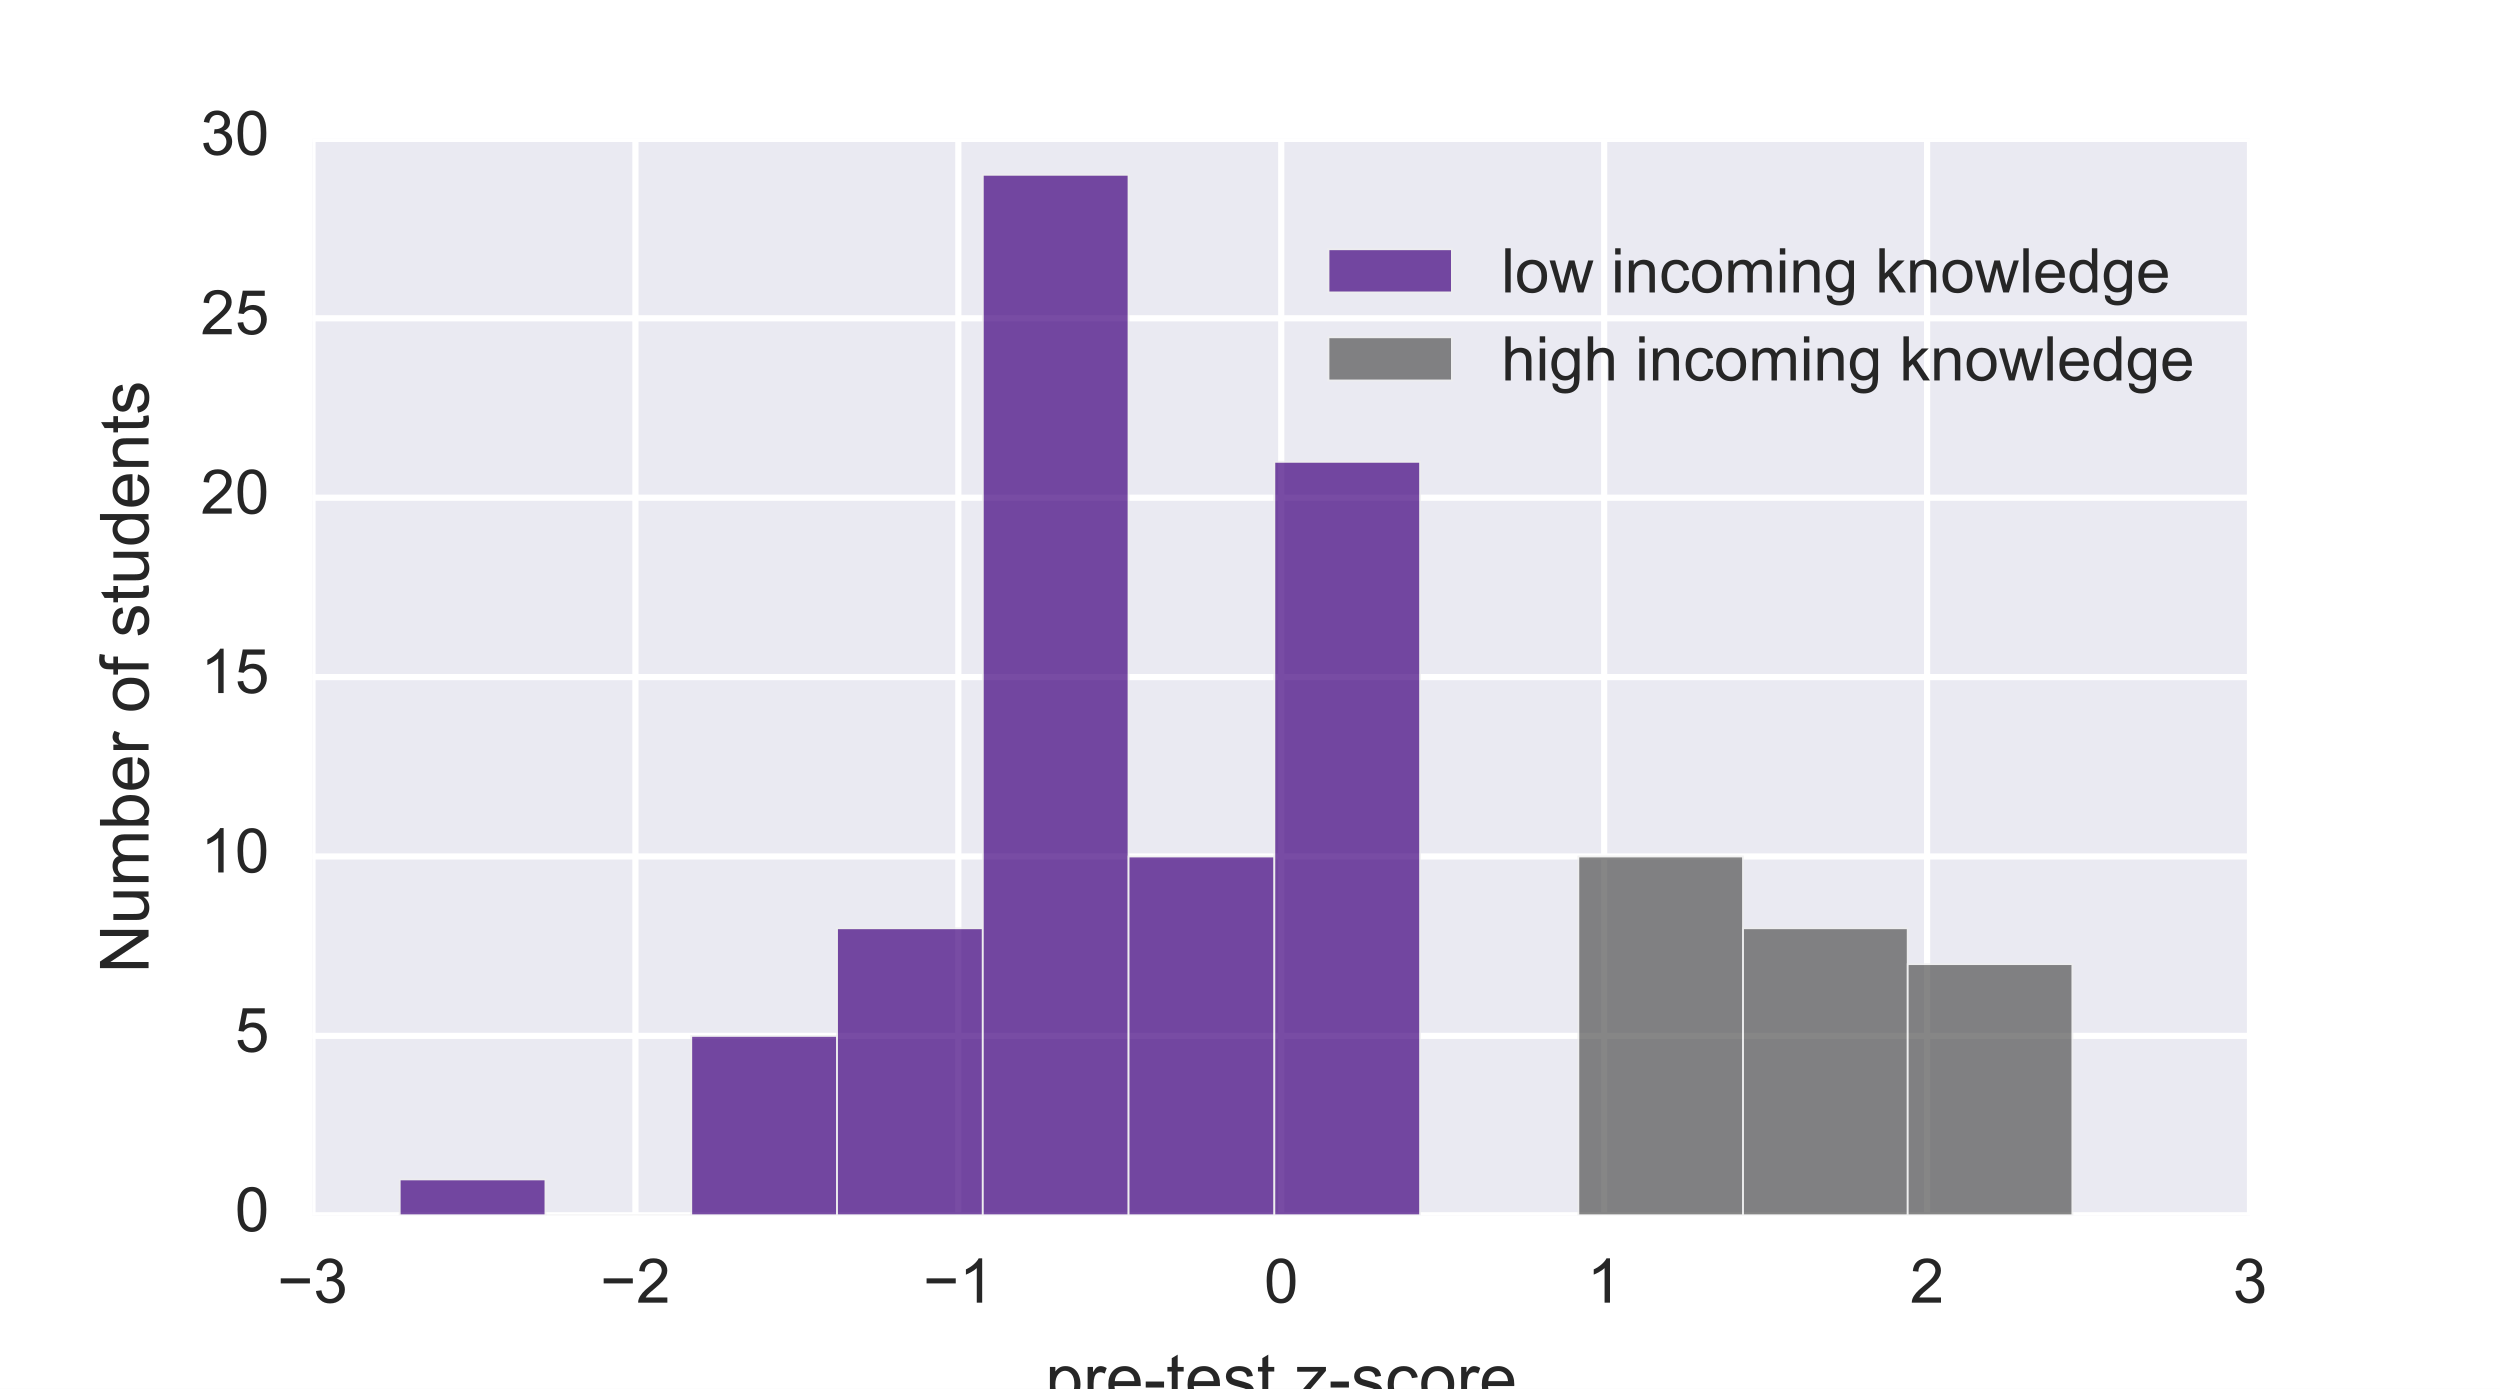
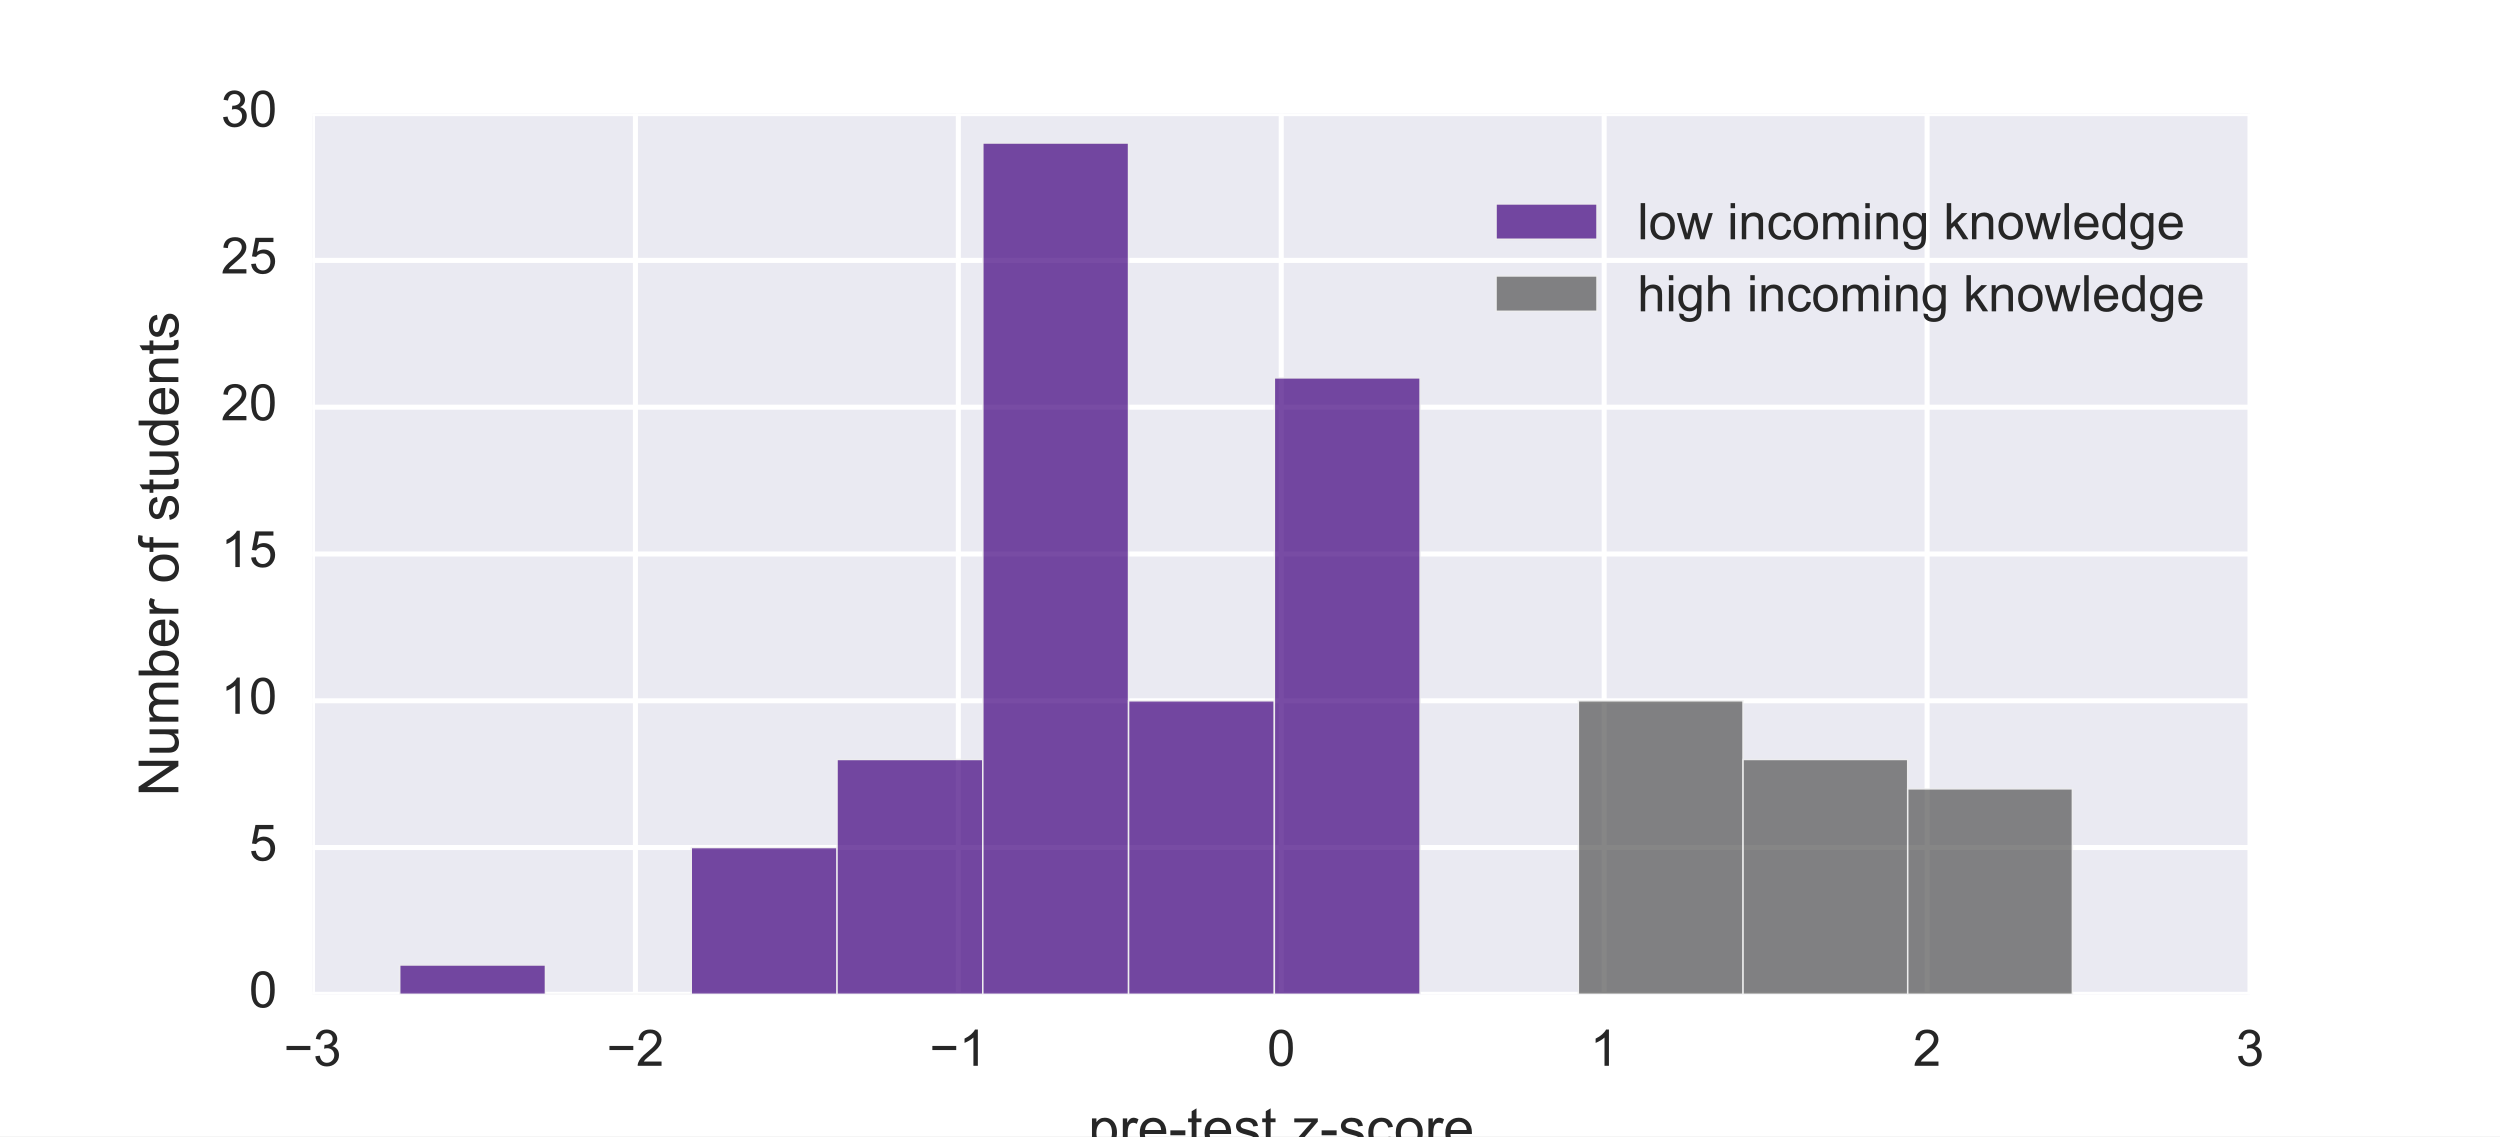
- <svg xmlns="http://www.w3.org/2000/svg" xmlns:xlink="http://www.w3.org/1999/xlink" height="180pt" version="1.1" viewBox="0 0 324 180" width="324pt">
+ <svg xmlns="http://www.w3.org/2000/svg" xmlns:xlink="http://www.w3.org/1999/xlink" height="180pt" version="1.1" viewBox="0 0 396 180" width="396pt">
  <defs>
    <style type="text/css">
*{stroke-linecap:butt;stroke-linejoin:round;stroke-miterlimit:100000;}
  </style>
  </defs>
  <g id="figure_1">
    <g id="patch_1">
-       <path d="M 0 180  L 324 180  L 324 0  L 0 0  z " style="fill:#ffffff;" />
+       <path d="M 0 180  L 396 180  L 396 0  L 0 0  z " style="fill:#ffffff;" />
    </g>
    <g id="axes_1">
      <g id="patch_2">
-         <path d="M 40.5 157.5  L 291.6 157.5  L 291.6 18  L 40.5 18  z " style="fill:#eaeaf2;" />
+         <path d="M 49.5 157.5  L 356.4 157.5  L 356.4 18  L 49.5 18  z " style="fill:#eaeaf2;" />
      </g>
      <g id="matplotlib.axis_1">
        <g id="xtick_1">
          <g id="line2d_1">
-             <path clip-path="url(#p4e61137821)" d="M 40.5 157.5  L 40.5 18  " style="fill:none;stroke:#ffffff;stroke-linecap:round;stroke-width:0.8;" />
+             <path clip-path="url(#pf22e318ef1)" d="M 49.5 157.5  L 49.5 18  " style="fill:none;stroke:#ffffff;stroke-linecap:round;stroke-width:0.8;" />
          </g>
          <g id="line2d_2">
            <defs>
-               <path d="M 0 0  L 0 0  " id="m7a8cf6456e" style="stroke:#262626;stroke-width:0.8;" />
+               <path d="M 0 0  L 0 0  " id="m05a9699f33" style="stroke:#262626;stroke-width:0.8;" />
            </defs>
            <g>
-               <use style="fill:#262626;stroke:#262626;stroke-width:0.8;" x="40.5" xlink:href="#m7a8cf6456e" y="157.5" />
+               <use style="fill:#262626;stroke:#262626;stroke-width:0.8;" x="49.5" xlink:href="#m05a9699f33" y="157.5" />
            </g>
          </g>
          <g id="line2d_3">
            <g>
-               <use style="fill:#262626;stroke:#262626;stroke-width:0.8;" x="40.5" xlink:href="#m7a8cf6456e" y="18.0" />
+               <use style="fill:#262626;stroke:#262626;stroke-width:0.8;" x="49.5" xlink:href="#m05a9699f33" y="18.0" />
            </g>
          </g>
          <g id="text_1">
            <defs>
              <path d="M 52.828 31.203  L 5.562 31.203  L 5.562 39.406  L 52.828 39.406  z " id="ArialMT-2212" />
              <path d="M 4.203 18.891  L 12.984 20.062  Q 14.5 12.594 18.141 9.297  Q 21.781 6 27 6  Q 33.203 6 37.469 10.297  Q 41.75 14.594 41.75 20.953  Q 41.75 27 37.797 30.922  Q 33.844 34.859 27.734 34.859  Q 25.25 34.859 21.531 33.891  L 22.516 41.609  Q 23.391 41.5 23.922 41.5  Q 29.547 41.5 34.031 44.422  Q 38.531 47.359 38.531 53.469  Q 38.531 58.297 35.25 61.469  Q 31.984 64.656 26.812 64.656  Q 21.688 64.656 18.266 61.422  Q 14.844 58.203 13.875 51.766  L 5.078 53.328  Q 6.688 62.156 12.391 67.016  Q 18.109 71.875 26.609 71.875  Q 32.469 71.875 37.391 69.359  Q 42.328 66.844 44.938 62.5  Q 47.562 58.156 47.562 53.266  Q 47.562 48.641 45.062 44.828  Q 42.578 41.016 37.703 38.766  Q 44.047 37.312 47.562 32.688  Q 51.078 28.078 51.078 21.141  Q 51.078 11.766 44.234 5.25  Q 37.406 -1.266 26.953 -1.266  Q 17.531 -1.266 11.297 4.344  Q 5.078 9.969 4.203 18.891  " id="ArialMT-33" />
            </defs>
-             <g style="fill:#262626;" transform="translate(35.93937 168.8262)scale(0.08 -0.08)">
+             <g style="fill:#262626;" transform="translate(44.93937 168.8262)scale(0.08 -0.08)">
              <use xlink:href="#ArialMT-2212" />
              <use x="58.398" xlink:href="#ArialMT-33" />
            </g>
          </g>
        </g>
        <g id="xtick_2">
          <g id="line2d_4">
-             <path clip-path="url(#p4e61137821)" d="M 82.35 157.5  L 82.35 18  " style="fill:none;stroke:#ffffff;stroke-linecap:round;stroke-width:0.8;" />
+             <path clip-path="url(#pf22e318ef1)" d="M 100.65 157.5  L 100.65 18  " style="fill:none;stroke:#ffffff;stroke-linecap:round;stroke-width:0.8;" />
          </g>
          <g id="line2d_5">
            <g>
-               <use style="fill:#262626;stroke:#262626;stroke-width:0.8;" x="82.35" xlink:href="#m7a8cf6456e" y="157.5" />
+               <use style="fill:#262626;stroke:#262626;stroke-width:0.8;" x="100.65" xlink:href="#m05a9699f33" y="157.5" />
            </g>
          </g>
          <g id="line2d_6">
            <g>
-               <use style="fill:#262626;stroke:#262626;stroke-width:0.8;" x="82.35" xlink:href="#m7a8cf6456e" y="18.0" />
+               <use style="fill:#262626;stroke:#262626;stroke-width:0.8;" x="100.65" xlink:href="#m05a9699f33" y="18.0" />
            </g>
          </g>
          <g id="text_2">
            <defs>
              <path d="M 50.344 8.453  L 50.344 0  L 3.031 0  Q 2.938 3.172 4.047 6.109  Q 5.859 10.938 9.828 15.625  Q 13.812 20.312 21.344 26.469  Q 33.016 36.031 37.109 41.625  Q 41.219 47.219 41.219 52.203  Q 41.219 57.422 37.469 61  Q 33.734 64.594 27.734 64.594  Q 21.391 64.594 17.578 60.781  Q 13.766 56.984 13.719 50.25  L 4.688 51.172  Q 5.609 61.281 11.656 66.578  Q 17.719 71.875 27.938 71.875  Q 38.234 71.875 44.234 66.156  Q 50.25 60.453 50.25 52  Q 50.25 47.703 48.484 43.547  Q 46.734 39.406 42.656 34.812  Q 38.578 30.219 29.109 22.219  Q 21.188 15.578 18.938 13.203  Q 16.703 10.844 15.234 8.453  z " id="ArialMT-32" />
            </defs>
-             <g style="fill:#262626;" transform="translate(77.78938 168.8262)scale(0.08 -0.08)">
+             <g style="fill:#262626;" transform="translate(96.08938 168.8262)scale(0.08 -0.08)">
              <use xlink:href="#ArialMT-2212" />
              <use x="58.398" xlink:href="#ArialMT-32" />
            </g>
          </g>
        </g>
        <g id="xtick_3">
          <g id="line2d_7">
-             <path clip-path="url(#p4e61137821)" d="M 124.2 157.5  L 124.2 18  " style="fill:none;stroke:#ffffff;stroke-linecap:round;stroke-width:0.8;" />
+             <path clip-path="url(#pf22e318ef1)" d="M 151.8 157.5  L 151.8 18  " style="fill:none;stroke:#ffffff;stroke-linecap:round;stroke-width:0.8;" />
          </g>
          <g id="line2d_8">
            <g>
-               <use style="fill:#262626;stroke:#262626;stroke-width:0.8;" x="124.2" xlink:href="#m7a8cf6456e" y="157.5" />
+               <use style="fill:#262626;stroke:#262626;stroke-width:0.8;" x="151.8" xlink:href="#m05a9699f33" y="157.5" />
            </g>
          </g>
          <g id="line2d_9">
            <g>
-               <use style="fill:#262626;stroke:#262626;stroke-width:0.8;" x="124.2" xlink:href="#m7a8cf6456e" y="18.0" />
+               <use style="fill:#262626;stroke:#262626;stroke-width:0.8;" x="151.8" xlink:href="#m05a9699f33" y="18.0" />
            </g>
          </g>
          <g id="text_3">
            <defs>
              <path d="M 37.25 0  L 28.469 0  L 28.469 56  Q 25.297 52.984 20.141 49.953  Q 14.984 46.922 10.891 45.406  L 10.891 53.906  Q 18.266 57.375 23.781 62.297  Q 29.297 67.234 31.594 71.875  L 37.25 71.875  z " id="ArialMT-31" />
            </defs>
-             <g style="fill:#262626;" transform="translate(119.6394 168.8262)scale(0.08 -0.08)">
+             <g style="fill:#262626;" transform="translate(147.2394 168.8262)scale(0.08 -0.08)">
              <use xlink:href="#ArialMT-2212" />
              <use x="58.398" xlink:href="#ArialMT-31" />
            </g>
          </g>
        </g>
        <g id="xtick_4">
          <g id="line2d_10">
-             <path clip-path="url(#p4e61137821)" d="M 166.05 157.5  L 166.05 18  " style="fill:none;stroke:#ffffff;stroke-linecap:round;stroke-width:0.8;" />
+             <path clip-path="url(#pf22e318ef1)" d="M 202.95 157.5  L 202.95 18  " style="fill:none;stroke:#ffffff;stroke-linecap:round;stroke-width:0.8;" />
          </g>
          <g id="line2d_11">
            <g>
-               <use style="fill:#262626;stroke:#262626;stroke-width:0.8;" x="166.05" xlink:href="#m7a8cf6456e" y="157.5" />
+               <use style="fill:#262626;stroke:#262626;stroke-width:0.8;" x="202.95" xlink:href="#m05a9699f33" y="157.5" />
            </g>
          </g>
          <g id="line2d_12">
            <g>
-               <use style="fill:#262626;stroke:#262626;stroke-width:0.8;" x="166.05" xlink:href="#m7a8cf6456e" y="18.0" />
+               <use style="fill:#262626;stroke:#262626;stroke-width:0.8;" x="202.95" xlink:href="#m05a9699f33" y="18.0" />
            </g>
          </g>
          <g id="text_4">
            <defs>
              <path d="M 4.156 35.297  Q 4.156 48 6.766 55.734  Q 9.375 63.484 14.516 67.672  Q 19.672 71.875 27.484 71.875  Q 33.25 71.875 37.594 69.547  Q 41.938 67.234 44.766 62.859  Q 47.609 58.5 49.219 52.219  Q 50.828 45.953 50.828 35.297  Q 50.828 22.703 48.234 14.969  Q 45.656 7.234 40.5 3  Q 35.359 -1.219 27.484 -1.219  Q 17.141 -1.219 11.234 6.203  Q 4.156 15.141 4.156 35.297  M 13.188 35.297  Q 13.188 17.672 17.312 11.828  Q 21.438 6 27.484 6  Q 33.547 6 37.672 11.859  Q 41.797 17.719 41.797 35.297  Q 41.797 52.984 37.672 58.781  Q 33.547 64.594 27.391 64.594  Q 21.344 64.594 17.719 59.469  Q 13.188 52.938 13.188 35.297  " id="ArialMT-30" />
            </defs>
-             <g style="fill:#262626;" transform="translate(163.8256 168.8262)scale(0.08 -0.08)">
+             <g style="fill:#262626;" transform="translate(200.7256 168.8262)scale(0.08 -0.08)">
              <use xlink:href="#ArialMT-30" />
            </g>
          </g>
        </g>
        <g id="xtick_5">
          <g id="line2d_13">
-             <path clip-path="url(#p4e61137821)" d="M 207.9 157.5  L 207.9 18  " style="fill:none;stroke:#ffffff;stroke-linecap:round;stroke-width:0.8;" />
+             <path clip-path="url(#pf22e318ef1)" d="M 254.1 157.5  L 254.1 18  " style="fill:none;stroke:#ffffff;stroke-linecap:round;stroke-width:0.8;" />
          </g>
          <g id="line2d_14">
            <g>
-               <use style="fill:#262626;stroke:#262626;stroke-width:0.8;" x="207.9" xlink:href="#m7a8cf6456e" y="157.5" />
+               <use style="fill:#262626;stroke:#262626;stroke-width:0.8;" x="254.1" xlink:href="#m05a9699f33" y="157.5" />
            </g>
          </g>
          <g id="line2d_15">
            <g>
-               <use style="fill:#262626;stroke:#262626;stroke-width:0.8;" x="207.9" xlink:href="#m7a8cf6456e" y="18.0" />
+               <use style="fill:#262626;stroke:#262626;stroke-width:0.8;" x="254.1" xlink:href="#m05a9699f33" y="18.0" />
            </g>
          </g>
          <g id="text_5">
-             <g style="fill:#262626;" transform="translate(205.6756 168.8262)scale(0.08 -0.08)">
+             <g style="fill:#262626;" transform="translate(251.8756 168.8262)scale(0.08 -0.08)">
              <use xlink:href="#ArialMT-31" />
            </g>
          </g>
        </g>
        <g id="xtick_6">
          <g id="line2d_16">
-             <path clip-path="url(#p4e61137821)" d="M 249.75 157.5  L 249.75 18  " style="fill:none;stroke:#ffffff;stroke-linecap:round;stroke-width:0.8;" />
+             <path clip-path="url(#pf22e318ef1)" d="M 305.25 157.5  L 305.25 18  " style="fill:none;stroke:#ffffff;stroke-linecap:round;stroke-width:0.8;" />
          </g>
          <g id="line2d_17">
            <g>
-               <use style="fill:#262626;stroke:#262626;stroke-width:0.8;" x="249.75" xlink:href="#m7a8cf6456e" y="157.5" />
+               <use style="fill:#262626;stroke:#262626;stroke-width:0.8;" x="305.25" xlink:href="#m05a9699f33" y="157.5" />
            </g>
          </g>
          <g id="line2d_18">
            <g>
-               <use style="fill:#262626;stroke:#262626;stroke-width:0.8;" x="249.75" xlink:href="#m7a8cf6456e" y="18.0" />
+               <use style="fill:#262626;stroke:#262626;stroke-width:0.8;" x="305.25" xlink:href="#m05a9699f33" y="18.0" />
            </g>
          </g>
          <g id="text_6">
-             <g style="fill:#262626;" transform="translate(247.5256 168.8262)scale(0.08 -0.08)">
+             <g style="fill:#262626;" transform="translate(303.0256 168.8262)scale(0.08 -0.08)">
              <use xlink:href="#ArialMT-32" />
            </g>
          </g>
        </g>
        <g id="xtick_7">
          <g id="line2d_19">
-             <path clip-path="url(#p4e61137821)" d="M 291.6 157.5  L 291.6 18  " style="fill:none;stroke:#ffffff;stroke-linecap:round;stroke-width:0.8;" />
+             <path clip-path="url(#pf22e318ef1)" d="M 356.4 157.5  L 356.4 18  " style="fill:none;stroke:#ffffff;stroke-linecap:round;stroke-width:0.8;" />
          </g>
          <g id="line2d_20">
            <g>
-               <use style="fill:#262626;stroke:#262626;stroke-width:0.8;" x="291.6" xlink:href="#m7a8cf6456e" y="157.5" />
+               <use style="fill:#262626;stroke:#262626;stroke-width:0.8;" x="356.4" xlink:href="#m05a9699f33" y="157.5" />
            </g>
          </g>
          <g id="line2d_21">
            <g>
-               <use style="fill:#262626;stroke:#262626;stroke-width:0.8;" x="291.6" xlink:href="#m7a8cf6456e" y="18.0" />
+               <use style="fill:#262626;stroke:#262626;stroke-width:0.8;" x="356.4" xlink:href="#m05a9699f33" y="18.0" />
            </g>
          </g>
          <g id="text_7">
-             <g style="fill:#262626;" transform="translate(289.3756 168.8262)scale(0.08 -0.08)">
+             <g style="fill:#262626;" transform="translate(354.1756 168.8262)scale(0.08 -0.08)">
              <use xlink:href="#ArialMT-33" />
            </g>
          </g>
        </g>
        <g id="text_8">
          <defs>
            <path d="M 40.438 19  L 49.078 17.875  Q 47.656 8.938 41.812 3.875  Q 35.984 -1.172 27.484 -1.172  Q 16.844 -1.172 10.375 5.781  Q 3.906 12.75 3.906 25.734  Q 3.906 34.125 6.688 40.422  Q 9.469 46.734 15.156 49.875  Q 20.844 53.031 27.547 53.031  Q 35.984 53.031 41.359 48.75  Q 46.734 44.484 48.25 36.625  L 39.703 35.297  Q 38.484 40.531 35.375 43.156  Q 32.281 45.797 27.875 45.797  Q 21.234 45.797 17.078 41.031  Q 12.938 36.281 12.938 25.984  Q 12.938 15.531 16.938 10.797  Q 20.953 6.062 27.391 6.062  Q 32.562 6.062 36.031 9.234  Q 39.5 12.406 40.438 19  " id="ArialMT-63" />
            <path d="M 42.094 16.703  L 51.172 15.578  Q 49.031 7.625 43.219 3.219  Q 37.406 -1.172 28.375 -1.172  Q 17 -1.172 10.328 5.828  Q 3.656 12.844 3.656 25.484  Q 3.656 38.578 10.391 45.797  Q 17.141 53.031 27.875 53.031  Q 38.281 53.031 44.875 45.953  Q 51.469 38.875 51.469 26.031  Q 51.469 25.25 51.422 23.688  L 12.75 23.688  Q 13.234 15.141 17.578 10.594  Q 21.922 6.062 28.422 6.062  Q 33.25 6.062 36.672 8.594  Q 40.094 11.141 42.094 16.703  M 13.234 30.906  L 42.188 30.906  Q 41.609 37.453 38.875 40.719  Q 34.672 45.797 27.984 45.797  Q 21.922 45.797 17.797 41.75  Q 13.672 37.703 13.234 30.906  " id="ArialMT-65" />
            <path d="M 25.781 7.859  L 27.047 0.094  Q 23.344 -0.688 20.406 -0.688  Q 15.625 -0.688 12.984 0.828  Q 10.359 2.344 9.281 4.812  Q 8.203 7.281 8.203 15.188  L 8.203 45.016  L 1.766 45.016  L 1.766 51.859  L 8.203 51.859  L 8.203 64.703  L 16.938 69.969  L 16.938 51.859  L 25.781 51.859  L 25.781 45.016  L 16.938 45.016  L 16.938 14.703  Q 16.938 10.938 17.406 9.859  Q 17.875 8.797 18.922 8.156  Q 19.969 7.516 21.922 7.516  Q 23.391 7.516 25.781 7.859  " id="ArialMT-74" />
            <path d="M 3.172 21.484  L 3.172 30.328  L 30.172 30.328  L 30.172 21.484  z " id="ArialMT-2d" />
            <path d="M 6.594 -19.875  L 6.594 51.859  L 14.594 51.859  L 14.594 45.125  Q 17.438 49.078 21 51.047  Q 24.562 53.031 29.641 53.031  Q 36.281 53.031 41.359 49.609  Q 46.438 46.188 49.016 39.953  Q 51.609 33.734 51.609 26.312  Q 51.609 18.359 48.75 11.984  Q 45.906 5.609 40.453 2.219  Q 35.016 -1.172 29 -1.172  Q 24.609 -1.172 21.109 0.688  Q 17.625 2.547 15.375 5.375  L 15.375 -19.875  z M 14.547 25.641  Q 14.547 15.625 18.594 10.844  Q 22.656 6.062 28.422 6.062  Q 34.281 6.062 38.453 11.016  Q 42.625 15.969 42.625 26.375  Q 42.625 36.281 38.547 41.203  Q 34.469 46.141 28.812 46.141  Q 23.188 46.141 18.859 40.891  Q 14.547 35.641 14.547 25.641  " id="ArialMT-70" />
            <path d="M 6.5 0  L 6.5 51.859  L 14.406 51.859  L 14.406 44  Q 17.438 49.516 20 51.266  Q 22.562 53.031 25.641 53.031  Q 30.078 53.031 34.672 50.203  L 31.641 42.047  Q 28.422 43.953 25.203 43.953  Q 22.312 43.953 20.016 42.219  Q 17.719 40.484 16.75 37.406  Q 15.281 32.719 15.281 27.156  L 15.281 0  z " id="ArialMT-72" />
            <path d="M 3.078 15.484  L 11.766 16.844  Q 12.5 11.625 15.844 8.844  Q 19.188 6.062 25.203 6.062  Q 31.25 6.062 34.172 8.516  Q 37.109 10.984 37.109 14.312  Q 37.109 17.281 34.516 19  Q 32.719 20.172 25.531 21.969  Q 15.875 24.422 12.141 26.203  Q 8.406 27.984 6.469 31.125  Q 4.547 34.281 4.547 38.094  Q 4.547 41.547 6.125 44.5  Q 7.719 47.469 10.453 49.422  Q 12.5 50.922 16.031 51.969  Q 19.578 53.031 23.641 53.031  Q 29.734 53.031 34.344 51.266  Q 38.969 49.516 41.156 46.5  Q 43.359 43.5 44.188 38.484  L 35.594 37.312  Q 35.016 41.312 32.203 43.547  Q 29.391 45.797 24.266 45.797  Q 18.219 45.797 15.625 43.797  Q 13.031 41.797 13.031 39.109  Q 13.031 37.406 14.109 36.031  Q 15.188 34.625 17.484 33.688  Q 18.797 33.203 25.25 31.453  Q 34.578 28.953 38.25 27.359  Q 41.938 25.781 44.031 22.75  Q 46.141 19.734 46.141 15.234  Q 46.141 10.844 43.578 6.953  Q 41.016 3.078 36.172 0.953  Q 31.344 -1.172 25.25 -1.172  Q 15.141 -1.172 9.844 3.031  Q 4.547 7.234 3.078 15.484  " id="ArialMT-73" />
            <path d="M 3.328 25.922  Q 3.328 40.328 11.328 47.266  Q 18.016 53.031 27.641 53.031  Q 38.328 53.031 45.109 46.016  Q 51.906 39.016 51.906 26.656  Q 51.906 16.656 48.906 10.906  Q 45.906 5.172 40.156 2  Q 34.422 -1.172 27.641 -1.172  Q 16.75 -1.172 10.031 5.812  Q 3.328 12.797 3.328 25.922  M 12.359 25.922  Q 12.359 15.969 16.703 11.016  Q 21.047 6.062 27.641 6.062  Q 34.188 6.062 38.531 11.031  Q 42.875 16.016 42.875 26.219  Q 42.875 35.844 38.5 40.797  Q 34.125 45.75 27.641 45.75  Q 21.047 45.75 16.703 40.812  Q 12.359 35.891 12.359 25.922  " id="ArialMT-6f" />
            <path d="M 1.953 0  L 1.953 7.125  L 34.969 45.016  Q 29.344 44.734 25.047 44.734  L 3.906 44.734  L 3.906 51.859  L 46.297 51.859  L 46.297 46.047  L 18.219 13.141  L 12.797 7.125  Q 18.703 7.562 23.875 7.562  L 47.859 7.562  L 47.859 0  z " id="ArialMT-7a" />
            <path id="ArialMT-20" />
          </defs>
-           <g style="fill:#262626;" transform="translate(135.4886 181.7151)scale(0.088 -0.088)">
+           <g style="fill:#262626;" transform="translate(172.3886 181.7151)scale(0.088 -0.088)">
            <use xlink:href="#ArialMT-70" />
            <use x="55.615" xlink:href="#ArialMT-72" />
            <use x="88.916" xlink:href="#ArialMT-65" />
            <use x="144.531" xlink:href="#ArialMT-2d" />
            <use x="177.832" xlink:href="#ArialMT-74" />
            <use x="205.615" xlink:href="#ArialMT-65" />
            <use x="261.23" xlink:href="#ArialMT-73" />
            <use x="311.23" xlink:href="#ArialMT-74" />
            <use x="339.014" xlink:href="#ArialMT-20" />
            <use x="366.797" xlink:href="#ArialMT-7a" />
            <use x="416.797" xlink:href="#ArialMT-2d" />
            <use x="450.098" xlink:href="#ArialMT-73" />
            <use x="500.098" xlink:href="#ArialMT-63" />
            <use x="550.098" xlink:href="#ArialMT-6f" />
            <use x="605.713" xlink:href="#ArialMT-72" />
            <use x="639.014" xlink:href="#ArialMT-65" />
          </g>
        </g>
      </g>
      <g id="matplotlib.axis_2">
        <g id="ytick_1">
          <g id="line2d_22">
-             <path clip-path="url(#p4e61137821)" d="M 40.5 157.5  L 291.6 157.5  " style="fill:none;stroke:#ffffff;stroke-linecap:round;stroke-width:0.8;" />
+             <path clip-path="url(#pf22e318ef1)" d="M 49.5 157.5  L 356.4 157.5  " style="fill:none;stroke:#ffffff;stroke-linecap:round;stroke-width:0.8;" />
          </g>
          <g id="line2d_23">
            <g>
-               <use style="fill:#262626;stroke:#262626;stroke-width:0.8;" x="40.5" xlink:href="#m7a8cf6456e" y="157.5" />
+               <use style="fill:#262626;stroke:#262626;stroke-width:0.8;" x="49.5" xlink:href="#m05a9699f33" y="157.5" />
            </g>
          </g>
          <g id="line2d_24">
            <g>
-               <use style="fill:#262626;stroke:#262626;stroke-width:0.8;" x="291.6" xlink:href="#m7a8cf6456e" y="157.5" />
+               <use style="fill:#262626;stroke:#262626;stroke-width:0.8;" x="356.4" xlink:href="#m05a9699f33" y="157.5" />
            </g>
          </g>
          <g id="text_9">
-             <g style="fill:#262626;" transform="translate(30.45125 159.5681)scale(0.08 -0.08)">
+             <g style="fill:#262626;" transform="translate(39.45125 159.5681)scale(0.08 -0.08)">
              <use xlink:href="#ArialMT-30" />
            </g>
          </g>
        </g>
        <g id="ytick_2">
          <g id="line2d_25">
-             <path clip-path="url(#p4e61137821)" d="M 40.5 134.25  L 291.6 134.25  " style="fill:none;stroke:#ffffff;stroke-linecap:round;stroke-width:0.8;" />
+             <path clip-path="url(#pf22e318ef1)" d="M 49.5 134.25  L 356.4 134.25  " style="fill:none;stroke:#ffffff;stroke-linecap:round;stroke-width:0.8;" />
          </g>
          <g id="line2d_26">
            <g>
-               <use style="fill:#262626;stroke:#262626;stroke-width:0.8;" x="40.5" xlink:href="#m7a8cf6456e" y="134.25" />
+               <use style="fill:#262626;stroke:#262626;stroke-width:0.8;" x="49.5" xlink:href="#m05a9699f33" y="134.25" />
            </g>
          </g>
          <g id="line2d_27">
            <g>
-               <use style="fill:#262626;stroke:#262626;stroke-width:0.8;" x="291.6" xlink:href="#m7a8cf6456e" y="134.25" />
+               <use style="fill:#262626;stroke:#262626;stroke-width:0.8;" x="356.4" xlink:href="#m05a9699f33" y="134.25" />
            </g>
          </g>
          <g id="text_10">
            <defs>
              <path d="M 4.156 18.75  L 13.375 19.531  Q 14.406 12.797 18.141 9.391  Q 21.875 6 27.156 6  Q 33.5 6 37.891 10.781  Q 42.281 15.578 42.281 23.484  Q 42.281 31 38.062 35.344  Q 33.844 39.703 27 39.703  Q 22.75 39.703 19.328 37.766  Q 15.922 35.844 13.969 32.766  L 5.719 33.844  L 12.641 70.609  L 48.25 70.609  L 48.25 62.203  L 19.672 62.203  L 15.828 42.969  Q 22.266 47.469 29.344 47.469  Q 38.719 47.469 45.156 40.969  Q 51.609 34.469 51.609 24.266  Q 51.609 14.547 45.953 7.469  Q 39.062 -1.219 27.156 -1.219  Q 17.391 -1.219 11.203 4.25  Q 5.031 9.719 4.156 18.75  " id="ArialMT-35" />
            </defs>
-             <g style="fill:#262626;" transform="translate(30.45125 136.3181)scale(0.08 -0.08)">
+             <g style="fill:#262626;" transform="translate(39.45125 136.3181)scale(0.08 -0.08)">
              <use xlink:href="#ArialMT-35" />
            </g>
          </g>
        </g>
        <g id="ytick_3">
          <g id="line2d_28">
-             <path clip-path="url(#p4e61137821)" d="M 40.5 111  L 291.6 111  " style="fill:none;stroke:#ffffff;stroke-linecap:round;stroke-width:0.8;" />
+             <path clip-path="url(#pf22e318ef1)" d="M 49.5 111  L 356.4 111  " style="fill:none;stroke:#ffffff;stroke-linecap:round;stroke-width:0.8;" />
          </g>
          <g id="line2d_29">
            <g>
-               <use style="fill:#262626;stroke:#262626;stroke-width:0.8;" x="40.5" xlink:href="#m7a8cf6456e" y="111.0" />
+               <use style="fill:#262626;stroke:#262626;stroke-width:0.8;" x="49.5" xlink:href="#m05a9699f33" y="111.0" />
            </g>
          </g>
          <g id="line2d_30">
            <g>
-               <use style="fill:#262626;stroke:#262626;stroke-width:0.8;" x="291.6" xlink:href="#m7a8cf6456e" y="111.0" />
+               <use style="fill:#262626;stroke:#262626;stroke-width:0.8;" x="356.4" xlink:href="#m05a9699f33" y="111.0" />
            </g>
          </g>
          <g id="text_11">
-             <g style="fill:#262626;" transform="translate(26.0025 113.0681)scale(0.08 -0.08)">
+             <g style="fill:#262626;" transform="translate(35.0025 113.0681)scale(0.08 -0.08)">
              <use xlink:href="#ArialMT-31" />
              <use x="55.615" xlink:href="#ArialMT-30" />
            </g>
          </g>
        </g>
        <g id="ytick_4">
          <g id="line2d_31">
-             <path clip-path="url(#p4e61137821)" d="M 40.5 87.75  L 291.6 87.75  " style="fill:none;stroke:#ffffff;stroke-linecap:round;stroke-width:0.8;" />
+             <path clip-path="url(#pf22e318ef1)" d="M 49.5 87.75  L 356.4 87.75  " style="fill:none;stroke:#ffffff;stroke-linecap:round;stroke-width:0.8;" />
          </g>
          <g id="line2d_32">
            <g>
-               <use style="fill:#262626;stroke:#262626;stroke-width:0.8;" x="40.5" xlink:href="#m7a8cf6456e" y="87.75" />
+               <use style="fill:#262626;stroke:#262626;stroke-width:0.8;" x="49.5" xlink:href="#m05a9699f33" y="87.75" />
            </g>
          </g>
          <g id="line2d_33">
            <g>
-               <use style="fill:#262626;stroke:#262626;stroke-width:0.8;" x="291.6" xlink:href="#m7a8cf6456e" y="87.75" />
+               <use style="fill:#262626;stroke:#262626;stroke-width:0.8;" x="356.4" xlink:href="#m05a9699f33" y="87.75" />
            </g>
          </g>
          <g id="text_12">
-             <g style="fill:#262626;" transform="translate(26.0025 89.81812)scale(0.08 -0.08)">
+             <g style="fill:#262626;" transform="translate(35.0025 89.81812)scale(0.08 -0.08)">
              <use xlink:href="#ArialMT-31" />
              <use x="55.615" xlink:href="#ArialMT-35" />
            </g>
          </g>
        </g>
        <g id="ytick_5">
          <g id="line2d_34">
-             <path clip-path="url(#p4e61137821)" d="M 40.5 64.5  L 291.6 64.5  " style="fill:none;stroke:#ffffff;stroke-linecap:round;stroke-width:0.8;" />
+             <path clip-path="url(#pf22e318ef1)" d="M 49.5 64.5  L 356.4 64.5  " style="fill:none;stroke:#ffffff;stroke-linecap:round;stroke-width:0.8;" />
          </g>
          <g id="line2d_35">
            <g>
-               <use style="fill:#262626;stroke:#262626;stroke-width:0.8;" x="40.5" xlink:href="#m7a8cf6456e" y="64.5" />
+               <use style="fill:#262626;stroke:#262626;stroke-width:0.8;" x="49.5" xlink:href="#m05a9699f33" y="64.5" />
            </g>
          </g>
          <g id="line2d_36">
            <g>
-               <use style="fill:#262626;stroke:#262626;stroke-width:0.8;" x="291.6" xlink:href="#m7a8cf6456e" y="64.5" />
+               <use style="fill:#262626;stroke:#262626;stroke-width:0.8;" x="356.4" xlink:href="#m05a9699f33" y="64.5" />
            </g>
          </g>
          <g id="text_13">
-             <g style="fill:#262626;" transform="translate(26.0025 66.56812)scale(0.08 -0.08)">
+             <g style="fill:#262626;" transform="translate(35.0025 66.56812)scale(0.08 -0.08)">
              <use xlink:href="#ArialMT-32" />
              <use x="55.615" xlink:href="#ArialMT-30" />
            </g>
          </g>
        </g>
        <g id="ytick_6">
          <g id="line2d_37">
-             <path clip-path="url(#p4e61137821)" d="M 40.5 41.25  L 291.6 41.25  " style="fill:none;stroke:#ffffff;stroke-linecap:round;stroke-width:0.8;" />
+             <path clip-path="url(#pf22e318ef1)" d="M 49.5 41.25  L 356.4 41.25  " style="fill:none;stroke:#ffffff;stroke-linecap:round;stroke-width:0.8;" />
          </g>
          <g id="line2d_38">
            <g>
-               <use style="fill:#262626;stroke:#262626;stroke-width:0.8;" x="40.5" xlink:href="#m7a8cf6456e" y="41.25" />
+               <use style="fill:#262626;stroke:#262626;stroke-width:0.8;" x="49.5" xlink:href="#m05a9699f33" y="41.25" />
            </g>
          </g>
          <g id="line2d_39">
            <g>
-               <use style="fill:#262626;stroke:#262626;stroke-width:0.8;" x="291.6" xlink:href="#m7a8cf6456e" y="41.25" />
+               <use style="fill:#262626;stroke:#262626;stroke-width:0.8;" x="356.4" xlink:href="#m05a9699f33" y="41.25" />
            </g>
          </g>
          <g id="text_14">
-             <g style="fill:#262626;" transform="translate(26.0025 43.31813)scale(0.08 -0.08)">
+             <g style="fill:#262626;" transform="translate(35.0025 43.31813)scale(0.08 -0.08)">
              <use xlink:href="#ArialMT-32" />
              <use x="55.615" xlink:href="#ArialMT-35" />
            </g>
          </g>
        </g>
        <g id="ytick_7">
          <g id="line2d_40">
-             <path clip-path="url(#p4e61137821)" d="M 40.5 18  L 291.6 18  " style="fill:none;stroke:#ffffff;stroke-linecap:round;stroke-width:0.8;" />
+             <path clip-path="url(#pf22e318ef1)" d="M 49.5 18  L 356.4 18  " style="fill:none;stroke:#ffffff;stroke-linecap:round;stroke-width:0.8;" />
          </g>
          <g id="line2d_41">
            <g>
-               <use style="fill:#262626;stroke:#262626;stroke-width:0.8;" x="40.5" xlink:href="#m7a8cf6456e" y="18.0" />
+               <use style="fill:#262626;stroke:#262626;stroke-width:0.8;" x="49.5" xlink:href="#m05a9699f33" y="18.0" />
            </g>
          </g>
          <g id="line2d_42">
            <g>
-               <use style="fill:#262626;stroke:#262626;stroke-width:0.8;" x="291.6" xlink:href="#m7a8cf6456e" y="18.0" />
+               <use style="fill:#262626;stroke:#262626;stroke-width:0.8;" x="356.4" xlink:href="#m05a9699f33" y="18.0" />
            </g>
          </g>
          <g id="text_15">
-             <g style="fill:#262626;" transform="translate(26.0025 20.06812)scale(0.08 -0.08)">
+             <g style="fill:#262626;" transform="translate(35.0025 20.06812)scale(0.08 -0.08)">
              <use xlink:href="#ArialMT-33" />
              <use x="55.615" xlink:href="#ArialMT-30" />
            </g>
          </g>
        </g>
        <g id="text_16">
          <defs>
            <path d="M 14.703 0  L 6.547 0  L 6.547 71.578  L 15.328 71.578  L 15.328 46.047  Q 20.906 53.031 29.547 53.031  Q 34.328 53.031 38.594 51.094  Q 42.875 49.172 45.625 45.672  Q 48.391 42.188 49.953 37.25  Q 51.516 32.328 51.516 26.703  Q 51.516 13.375 44.922 6.094  Q 38.328 -1.172 29.109 -1.172  Q 19.922 -1.172 14.703 6.5  z M 14.594 26.312  Q 14.594 17 17.141 12.844  Q 21.297 6.062 28.375 6.062  Q 34.125 6.062 38.328 11.062  Q 42.531 16.062 42.531 25.984  Q 42.531 36.141 38.5 40.969  Q 34.469 45.797 28.766 45.797  Q 23 45.797 18.797 40.797  Q 14.594 35.797 14.594 26.312  " id="ArialMT-62" />
            <path d="M 8.688 0  L 8.688 45.016  L 0.922 45.016  L 0.922 51.859  L 8.688 51.859  L 8.688 57.375  Q 8.688 62.594 9.625 65.141  Q 10.891 68.562 14.078 70.672  Q 17.281 72.797 23.047 72.797  Q 26.766 72.797 31.25 71.922  L 29.938 64.266  Q 27.203 64.75 24.75 64.75  Q 20.75 64.75 19.094 63.031  Q 17.438 61.328 17.438 56.641  L 17.438 51.859  L 27.547 51.859  L 27.547 45.016  L 17.438 45.016  L 17.438 0  z " id="ArialMT-66" />
            <path d="M 40.234 0  L 40.234 6.547  Q 35.297 -1.172 25.734 -1.172  Q 19.531 -1.172 14.328 2.25  Q 9.125 5.672 6.266 11.797  Q 3.422 17.922 3.422 25.875  Q 3.422 33.641 6 39.969  Q 8.594 46.297 13.766 49.656  Q 18.953 53.031 25.344 53.031  Q 30.031 53.031 33.688 51.047  Q 37.359 49.078 39.656 45.906  L 39.656 71.578  L 48.391 71.578  L 48.391 0  z M 12.453 25.875  Q 12.453 15.922 16.641 10.984  Q 20.844 6.062 26.562 6.062  Q 32.328 6.062 36.344 10.766  Q 40.375 15.484 40.375 25.141  Q 40.375 35.797 36.266 40.766  Q 32.172 45.75 26.172 45.75  Q 20.312 45.75 16.375 40.969  Q 12.453 36.188 12.453 25.875  " id="ArialMT-64" />
            <path d="M 40.578 0  L 40.578 7.625  Q 34.516 -1.172 24.125 -1.172  Q 19.531 -1.172 15.547 0.578  Q 11.578 2.344 9.641 5  Q 7.719 7.672 6.938 11.531  Q 6.391 14.109 6.391 19.734  L 6.391 51.859  L 15.188 51.859  L 15.188 23.094  Q 15.188 16.219 15.719 13.812  Q 16.547 10.359 19.234 8.375  Q 21.922 6.391 25.875 6.391  Q 29.828 6.391 33.297 8.422  Q 36.766 10.453 38.203 13.938  Q 39.656 17.438 39.656 24.078  L 39.656 51.859  L 48.438 51.859  L 48.438 0  z " id="ArialMT-75" />
            <path d="M 6.594 0  L 6.594 51.859  L 14.5 51.859  L 14.5 44.484  Q 20.219 53.031 31 53.031  Q 35.688 53.031 39.625 51.344  Q 43.562 49.656 45.516 46.922  Q 47.469 44.188 48.25 40.438  Q 48.734 37.984 48.734 31.891  L 48.734 0  L 39.938 0  L 39.938 31.547  Q 39.938 36.922 38.906 39.578  Q 37.891 42.234 35.281 43.812  Q 32.672 45.406 29.156 45.406  Q 23.531 45.406 19.453 41.844  Q 15.375 38.281 15.375 28.328  L 15.375 0  z " id="ArialMT-6e" />
            <path d="M 6.594 0  L 6.594 51.859  L 14.453 51.859  L 14.453 44.578  Q 16.891 48.391 20.938 50.703  Q 25 53.031 30.172 53.031  Q 35.938 53.031 39.625 50.641  Q 43.312 48.25 44.828 43.953  Q 50.984 53.031 60.844 53.031  Q 68.562 53.031 72.703 48.75  Q 76.859 44.484 76.859 35.594  L 76.859 0  L 68.109 0  L 68.109 32.672  Q 68.109 37.938 67.25 40.25  Q 66.406 42.578 64.156 43.984  Q 61.922 45.406 58.891 45.406  Q 53.422 45.406 49.797 41.766  Q 46.188 38.141 46.188 30.125  L 46.188 0  L 37.406 0  L 37.406 33.688  Q 37.406 39.547 35.25 42.469  Q 33.109 45.406 28.219 45.406  Q 24.516 45.406 21.359 43.453  Q 18.219 41.5 16.797 37.734  Q 15.375 33.984 15.375 26.906  L 15.375 0  z " id="ArialMT-6d" />
            <path d="M 7.625 0  L 7.625 71.578  L 17.328 71.578  L 54.938 15.375  L 54.938 71.578  L 64.016 71.578  L 64.016 0  L 54.297 0  L 16.703 56.25  L 16.703 0  z " id="ArialMT-4e" />
          </defs>
-           <g style="fill:#262626;" transform="translate(19.2535 126.1441)rotate(-90.0)scale(0.088 -0.088)">
+           <g style="fill:#262626;" transform="translate(28.2535 126.1441)rotate(-90.0)scale(0.088 -0.088)">
            <use xlink:href="#ArialMT-4e" />
            <use x="72.217" xlink:href="#ArialMT-75" />
            <use x="127.832" xlink:href="#ArialMT-6d" />
            <use x="211.133" xlink:href="#ArialMT-62" />
            <use x="266.748" xlink:href="#ArialMT-65" />
            <use x="322.363" xlink:href="#ArialMT-72" />
            <use x="355.664" xlink:href="#ArialMT-20" />
            <use x="383.447" xlink:href="#ArialMT-6f" />
            <use x="439.062" xlink:href="#ArialMT-66" />
            <use x="466.846" xlink:href="#ArialMT-20" />
            <use x="494.629" xlink:href="#ArialMT-73" />
            <use x="544.629" xlink:href="#ArialMT-74" />
            <use x="572.412" xlink:href="#ArialMT-75" />
            <use x="628.027" xlink:href="#ArialMT-64" />
            <use x="683.643" xlink:href="#ArialMT-65" />
            <use x="739.258" xlink:href="#ArialMT-6e" />
            <use x="794.873" xlink:href="#ArialMT-74" />
            <use x="822.656" xlink:href="#ArialMT-73" />
          </g>
        </g>
      </g>
      <g id="patch_3">
-         <path clip-path="url(#p4e61137821)" d="M 51.8 157.5  L 70.692 157.5  L 70.692 152.85  L 51.8 152.85  z " style="fill:#3f007d;opacity:0.7;stroke:#eeeeee;stroke-linejoin:miter;stroke-width:0.24;" />
+         <path clip-path="url(#pf22e318ef1)" d="M 63.31 157.5  L 86.401 157.5  L 86.401 152.85  L 63.31 152.85  z " style="fill:#3f007d;opacity:0.7;stroke:#eeeeee;stroke-linejoin:miter;stroke-width:0.24;" />
      </g>
      <g id="patch_4">
-         <path clip-path="url(#p4e61137821)" d="M 70.692 157.5  L 89.584 157.5  L 89.584 157.5  L 70.692 157.5  z " style="fill:#3f007d;opacity:0.7;stroke:#eeeeee;stroke-linejoin:miter;stroke-width:0.24;" />
+         <path clip-path="url(#pf22e318ef1)" d="M 86.401 157.5  L 109.492 157.5  L 109.492 157.5  L 86.401 157.5  z " style="fill:#3f007d;opacity:0.7;stroke:#eeeeee;stroke-linejoin:miter;stroke-width:0.24;" />
      </g>
      <g id="patch_5">
-         <path clip-path="url(#p4e61137821)" d="M 89.584 157.5  L 108.476 157.5  L 108.476 134.25  L 89.584 134.25  z " style="fill:#3f007d;opacity:0.7;stroke:#eeeeee;stroke-linejoin:miter;stroke-width:0.24;" />
+         <path clip-path="url(#pf22e318ef1)" d="M 109.492 157.5  L 132.582 157.5  L 132.582 134.25  L 109.492 134.25  z " style="fill:#3f007d;opacity:0.7;stroke:#eeeeee;stroke-linejoin:miter;stroke-width:0.24;" />
      </g>
      <g id="patch_6">
-         <path clip-path="url(#p4e61137821)" d="M 108.476 157.5  L 127.369 157.5  L 127.369 120.3  L 108.476 120.3  z " style="fill:#3f007d;opacity:0.7;stroke:#eeeeee;stroke-linejoin:miter;stroke-width:0.24;" />
+         <path clip-path="url(#pf22e318ef1)" d="M 132.582 157.5  L 155.673 157.5  L 155.673 120.3  L 132.582 120.3  z " style="fill:#3f007d;opacity:0.7;stroke:#eeeeee;stroke-linejoin:miter;stroke-width:0.24;" />
      </g>
      <g id="patch_7">
-         <path clip-path="url(#p4e61137821)" d="M 127.369 157.5  L 146.261 157.5  L 146.261 22.65  L 127.369 22.65  z " style="fill:#3f007d;opacity:0.7;stroke:#eeeeee;stroke-linejoin:miter;stroke-width:0.24;" />
+         <path clip-path="url(#pf22e318ef1)" d="M 155.673 157.5  L 178.763 157.5  L 178.763 22.65  L 155.673 22.65  z " style="fill:#3f007d;opacity:0.7;stroke:#eeeeee;stroke-linejoin:miter;stroke-width:0.24;" />
      </g>
      <g id="patch_8">
-         <path clip-path="url(#p4e61137821)" d="M 146.261 157.5  L 165.153 157.5  L 165.153 111  L 146.261 111  z " style="fill:#3f007d;opacity:0.7;stroke:#eeeeee;stroke-linejoin:miter;stroke-width:0.24;" />
+         <path clip-path="url(#pf22e318ef1)" d="M 178.763 157.5  L 201.854 157.5  L 201.854 111  L 178.763 111  z " style="fill:#3f007d;opacity:0.7;stroke:#eeeeee;stroke-linejoin:miter;stroke-width:0.24;" />
      </g>
      <g id="patch_9">
-         <path clip-path="url(#p4e61137821)" d="M 165.153 157.5  L 184.046 157.5  L 184.046 59.85  L 165.153 59.85  z " style="fill:#3f007d;opacity:0.7;stroke:#eeeeee;stroke-linejoin:miter;stroke-width:0.24;" />
+         <path clip-path="url(#pf22e318ef1)" d="M 201.854 157.5  L 224.945 157.5  L 224.945 59.85  L 201.854 59.85  z " style="fill:#3f007d;opacity:0.7;stroke:#eeeeee;stroke-linejoin:miter;stroke-width:0.24;" />
      </g>
      <g id="patch_10">
-         <path clip-path="url(#p4e61137821)" d="M 204.552 157.5  L 225.895 157.5  L 225.895 111  L 204.552 111  z " style="fill:#525252;opacity:0.7;stroke:#eeeeee;stroke-linejoin:miter;stroke-width:0.24;" />
+         <path clip-path="url(#pf22e318ef1)" d="M 250.008 157.5  L 276.094 157.5  L 276.094 111  L 250.008 111  z " style="fill:#525252;opacity:0.7;stroke:#eeeeee;stroke-linejoin:miter;stroke-width:0.24;" />
      </g>
      <g id="patch_11">
-         <path clip-path="url(#p4e61137821)" d="M 225.895 157.5  L 247.239 157.5  L 247.239 120.3  L 225.895 120.3  z " style="fill:#525252;opacity:0.7;stroke:#eeeeee;stroke-linejoin:miter;stroke-width:0.24;" />
+         <path clip-path="url(#pf22e318ef1)" d="M 276.094 157.5  L 302.181 157.5  L 302.181 120.3  L 276.094 120.3  z " style="fill:#525252;opacity:0.7;stroke:#eeeeee;stroke-linejoin:miter;stroke-width:0.24;" />
      </g>
      <g id="patch_12">
-         <path clip-path="url(#p4e61137821)" d="M 247.239 157.5  L 268.582 157.5  L 268.582 124.95  L 247.239 124.95  z " style="fill:#525252;opacity:0.7;stroke:#eeeeee;stroke-linejoin:miter;stroke-width:0.24;" />
+         <path clip-path="url(#pf22e318ef1)" d="M 302.181 157.5  L 328.267 157.5  L 328.267 124.95  L 302.181 124.95  z " style="fill:#525252;opacity:0.7;stroke:#eeeeee;stroke-linejoin:miter;stroke-width:0.24;" />
      </g>
      <g id="patch_13">
-         <path d="M 40.5 18  L 291.6 18  " style="fill:none;" />
+         <path d="M 49.5 18  L 356.4 18  " style="fill:none;" />
      </g>
      <g id="patch_14">
-         <path d="M 291.6 157.5  L 291.6 18  " style="fill:none;" />
+         <path d="M 356.4 157.5  L 356.4 18  " style="fill:none;" />
      </g>
      <g id="patch_15">
-         <path d="M 40.5 157.5  L 291.6 157.5  " style="fill:none;" />
+         <path d="M 49.5 157.5  L 356.4 157.5  " style="fill:none;" />
      </g>
      <g id="patch_16">
-         <path d="M 40.5 157.5  L 40.5 18  " style="fill:none;" />
+         <path d="M 49.5 157.5  L 49.5 18  " style="fill:none;" />
      </g>
      <g id="legend_1">
        <g id="patch_17">
-           <path d="M 172.17 37.901  L 188.17 37.901  L 188.17 32.301  L 172.17 32.301  z " style="fill:#3f007d;opacity:0.7;stroke:#eeeeee;stroke-linejoin:miter;stroke-width:0.24;" />
+           <path d="M 236.97 37.901  L 252.97 37.901  L 252.97 32.301  L 236.97 32.301  z " style="fill:#3f007d;opacity:0.7;stroke:#eeeeee;stroke-linejoin:miter;stroke-width:0.24;" />
        </g>
        <g id="text_17">
          <defs>
            <path d="M 6.391 0  L 6.391 71.578  L 15.188 71.578  L 15.188 0  z " id="ArialMT-6c" />
            <path d="M 6.641 0  L 6.641 71.578  L 15.438 71.578  L 15.438 30.766  L 36.234 51.859  L 47.609 51.859  L 27.781 32.625  L 49.609 0  L 38.766 0  L 21.625 26.516  L 15.438 20.562  L 15.438 0  z " id="ArialMT-6b" />
            <path d="M 6.641 61.469  L 6.641 71.578  L 15.438 71.578  L 15.438 61.469  z M 6.641 0  L 6.641 51.859  L 15.438 51.859  L 15.438 0  z " id="ArialMT-69" />
            <path d="M 16.156 0  L 0.297 51.859  L 9.375 51.859  L 17.625 21.922  L 20.703 10.797  Q 20.906 11.625 23.391 21.484  L 31.641 51.859  L 40.672 51.859  L 48.438 21.781  L 51.031 11.859  L 54 21.875  L 62.891 51.859  L 71.438 51.859  L 55.219 0  L 46.094 0  L 37.844 31.062  L 35.844 39.891  L 25.344 0  z " id="ArialMT-77" />
            <path d="M 4.984 -4.297  L 13.531 -5.562  Q 14.062 -9.516 16.5 -11.328  Q 19.781 -13.766 25.438 -13.766  Q 31.547 -13.766 34.859 -11.328  Q 38.188 -8.891 39.359 -4.5  Q 40.047 -1.812 39.984 6.781  Q 34.234 0 25.641 0  Q 14.938 0 9.078 7.719  Q 3.219 15.438 3.219 26.219  Q 3.219 33.641 5.906 39.906  Q 8.594 46.188 13.688 49.609  Q 18.797 53.031 25.688 53.031  Q 34.859 53.031 40.828 45.609  L 40.828 51.859  L 48.922 51.859  L 48.922 7.031  Q 48.922 -5.078 46.453 -10.125  Q 44 -15.188 38.641 -18.109  Q 33.297 -21.047 25.484 -21.047  Q 16.219 -21.047 10.5 -16.875  Q 4.781 -12.703 4.984 -4.297  M 12.25 26.859  Q 12.25 16.656 16.297 11.969  Q 20.359 7.281 26.469 7.281  Q 32.516 7.281 36.609 11.938  Q 40.719 16.609 40.719 26.562  Q 40.719 36.078 36.5 40.906  Q 32.281 45.75 26.312 45.75  Q 20.453 45.75 16.344 40.984  Q 12.25 36.234 12.25 26.859  " id="ArialMT-67" />
          </defs>
-           <g style="fill:#262626;" transform="translate(194.57 37.90125)scale(0.08 -0.08)">
+           <g style="fill:#262626;" transform="translate(259.37 37.90125)scale(0.08 -0.08)">
            <use xlink:href="#ArialMT-6c" />
            <use x="22.217" xlink:href="#ArialMT-6f" />
            <use x="77.832" xlink:href="#ArialMT-77" />
            <use x="150.049" xlink:href="#ArialMT-20" />
            <use x="177.832" xlink:href="#ArialMT-69" />
            <use x="200.049" xlink:href="#ArialMT-6e" />
            <use x="255.664" xlink:href="#ArialMT-63" />
            <use x="305.664" xlink:href="#ArialMT-6f" />
            <use x="361.279" xlink:href="#ArialMT-6d" />
            <use x="444.58" xlink:href="#ArialMT-69" />
            <use x="466.797" xlink:href="#ArialMT-6e" />
            <use x="522.412" xlink:href="#ArialMT-67" />
            <use x="578.027" xlink:href="#ArialMT-20" />
            <use x="605.811" xlink:href="#ArialMT-6b" />
            <use x="655.811" xlink:href="#ArialMT-6e" />
            <use x="711.426" xlink:href="#ArialMT-6f" />
            <use x="767.041" xlink:href="#ArialMT-77" />
            <use x="839.258" xlink:href="#ArialMT-6c" />
            <use x="861.475" xlink:href="#ArialMT-65" />
            <use x="917.09" xlink:href="#ArialMT-64" />
            <use x="972.705" xlink:href="#ArialMT-67" />
            <use x="1028.32" xlink:href="#ArialMT-65" />
          </g>
        </g>
        <g id="patch_18">
-           <path d="M 172.17 49.311  L 188.17 49.311  L 188.17 43.711  L 172.17 43.711  z " style="fill:#525252;opacity:0.7;stroke:#eeeeee;stroke-linejoin:miter;stroke-width:0.24;" />
+           <path d="M 236.97 49.311  L 252.97 49.311  L 252.97 43.711  L 236.97 43.711  z " style="fill:#525252;opacity:0.7;stroke:#eeeeee;stroke-linejoin:miter;stroke-width:0.24;" />
        </g>
        <g id="text_18">
          <defs>
            <path d="M 6.594 0  L 6.594 71.578  L 15.375 71.578  L 15.375 45.906  Q 21.531 53.031 30.906 53.031  Q 36.672 53.031 40.922 50.75  Q 45.172 48.484 47 44.484  Q 48.828 40.484 48.828 32.859  L 48.828 0  L 40.047 0  L 40.047 32.859  Q 40.047 39.453 37.188 42.453  Q 34.328 45.453 29.109 45.453  Q 25.203 45.453 21.75 43.422  Q 18.312 41.406 16.844 37.938  Q 15.375 34.469 15.375 28.375  L 15.375 0  z " id="ArialMT-68" />
          </defs>
-           <g style="fill:#262626;" transform="translate(194.57 49.31125)scale(0.08 -0.08)">
+           <g style="fill:#262626;" transform="translate(259.37 49.31125)scale(0.08 -0.08)">
            <use xlink:href="#ArialMT-68" />
            <use x="55.615" xlink:href="#ArialMT-69" />
            <use x="77.832" xlink:href="#ArialMT-67" />
            <use x="133.447" xlink:href="#ArialMT-68" />
            <use x="189.062" xlink:href="#ArialMT-20" />
            <use x="216.846" xlink:href="#ArialMT-69" />
            <use x="239.062" xlink:href="#ArialMT-6e" />
            <use x="294.678" xlink:href="#ArialMT-63" />
            <use x="344.678" xlink:href="#ArialMT-6f" />
            <use x="400.293" xlink:href="#ArialMT-6d" />
            <use x="483.594" xlink:href="#ArialMT-69" />
            <use x="505.811" xlink:href="#ArialMT-6e" />
            <use x="561.426" xlink:href="#ArialMT-67" />
            <use x="617.041" xlink:href="#ArialMT-20" />
            <use x="644.824" xlink:href="#ArialMT-6b" />
            <use x="694.824" xlink:href="#ArialMT-6e" />
            <use x="750.439" xlink:href="#ArialMT-6f" />
            <use x="806.055" xlink:href="#ArialMT-77" />
            <use x="878.271" xlink:href="#ArialMT-6c" />
            <use x="900.488" xlink:href="#ArialMT-65" />
            <use x="956.104" xlink:href="#ArialMT-64" />
            <use x="1011.719" xlink:href="#ArialMT-67" />
            <use x="1067.334" xlink:href="#ArialMT-65" />
          </g>
        </g>
      </g>
    </g>
  </g>
  <defs>
-     <clipPath id="p4e61137821">
-       <rect height="139.5" width="251.1" x="40.5" y="18.0" />
+     <clipPath id="pf22e318ef1">
+       <rect height="139.5" width="306.9" x="49.5" y="18.0" />
    </clipPath>
  </defs>
</svg>
